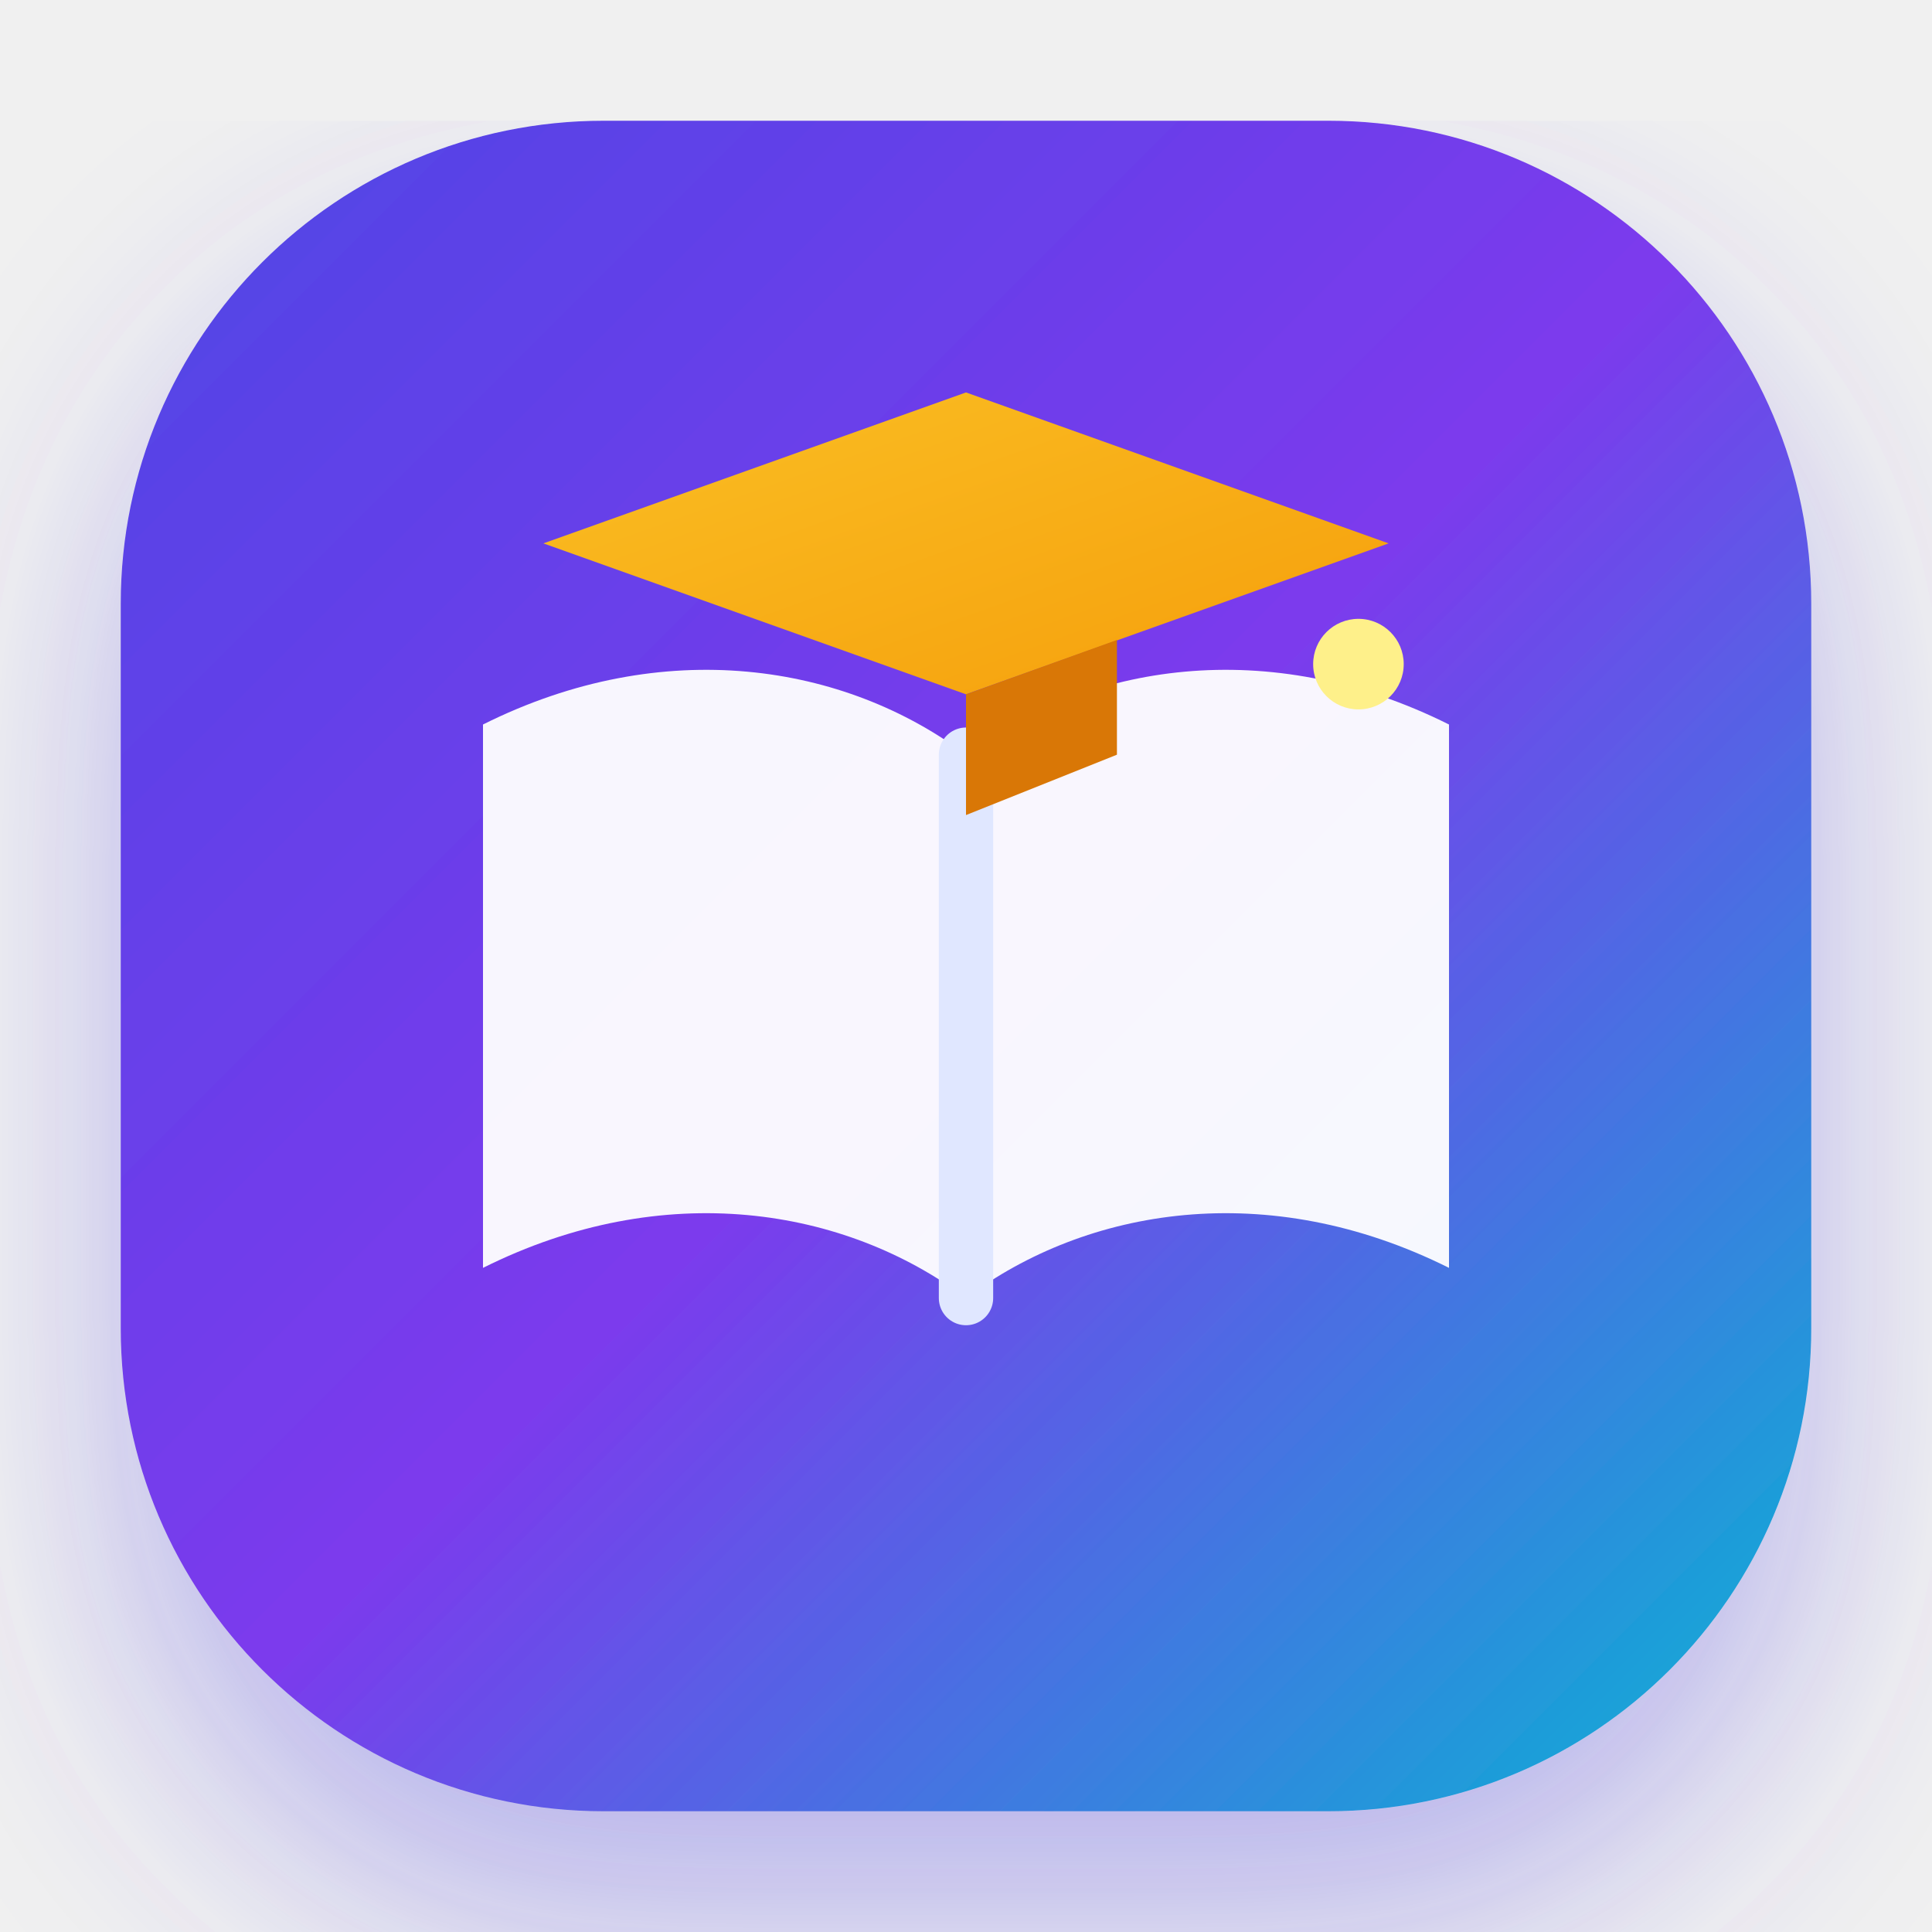
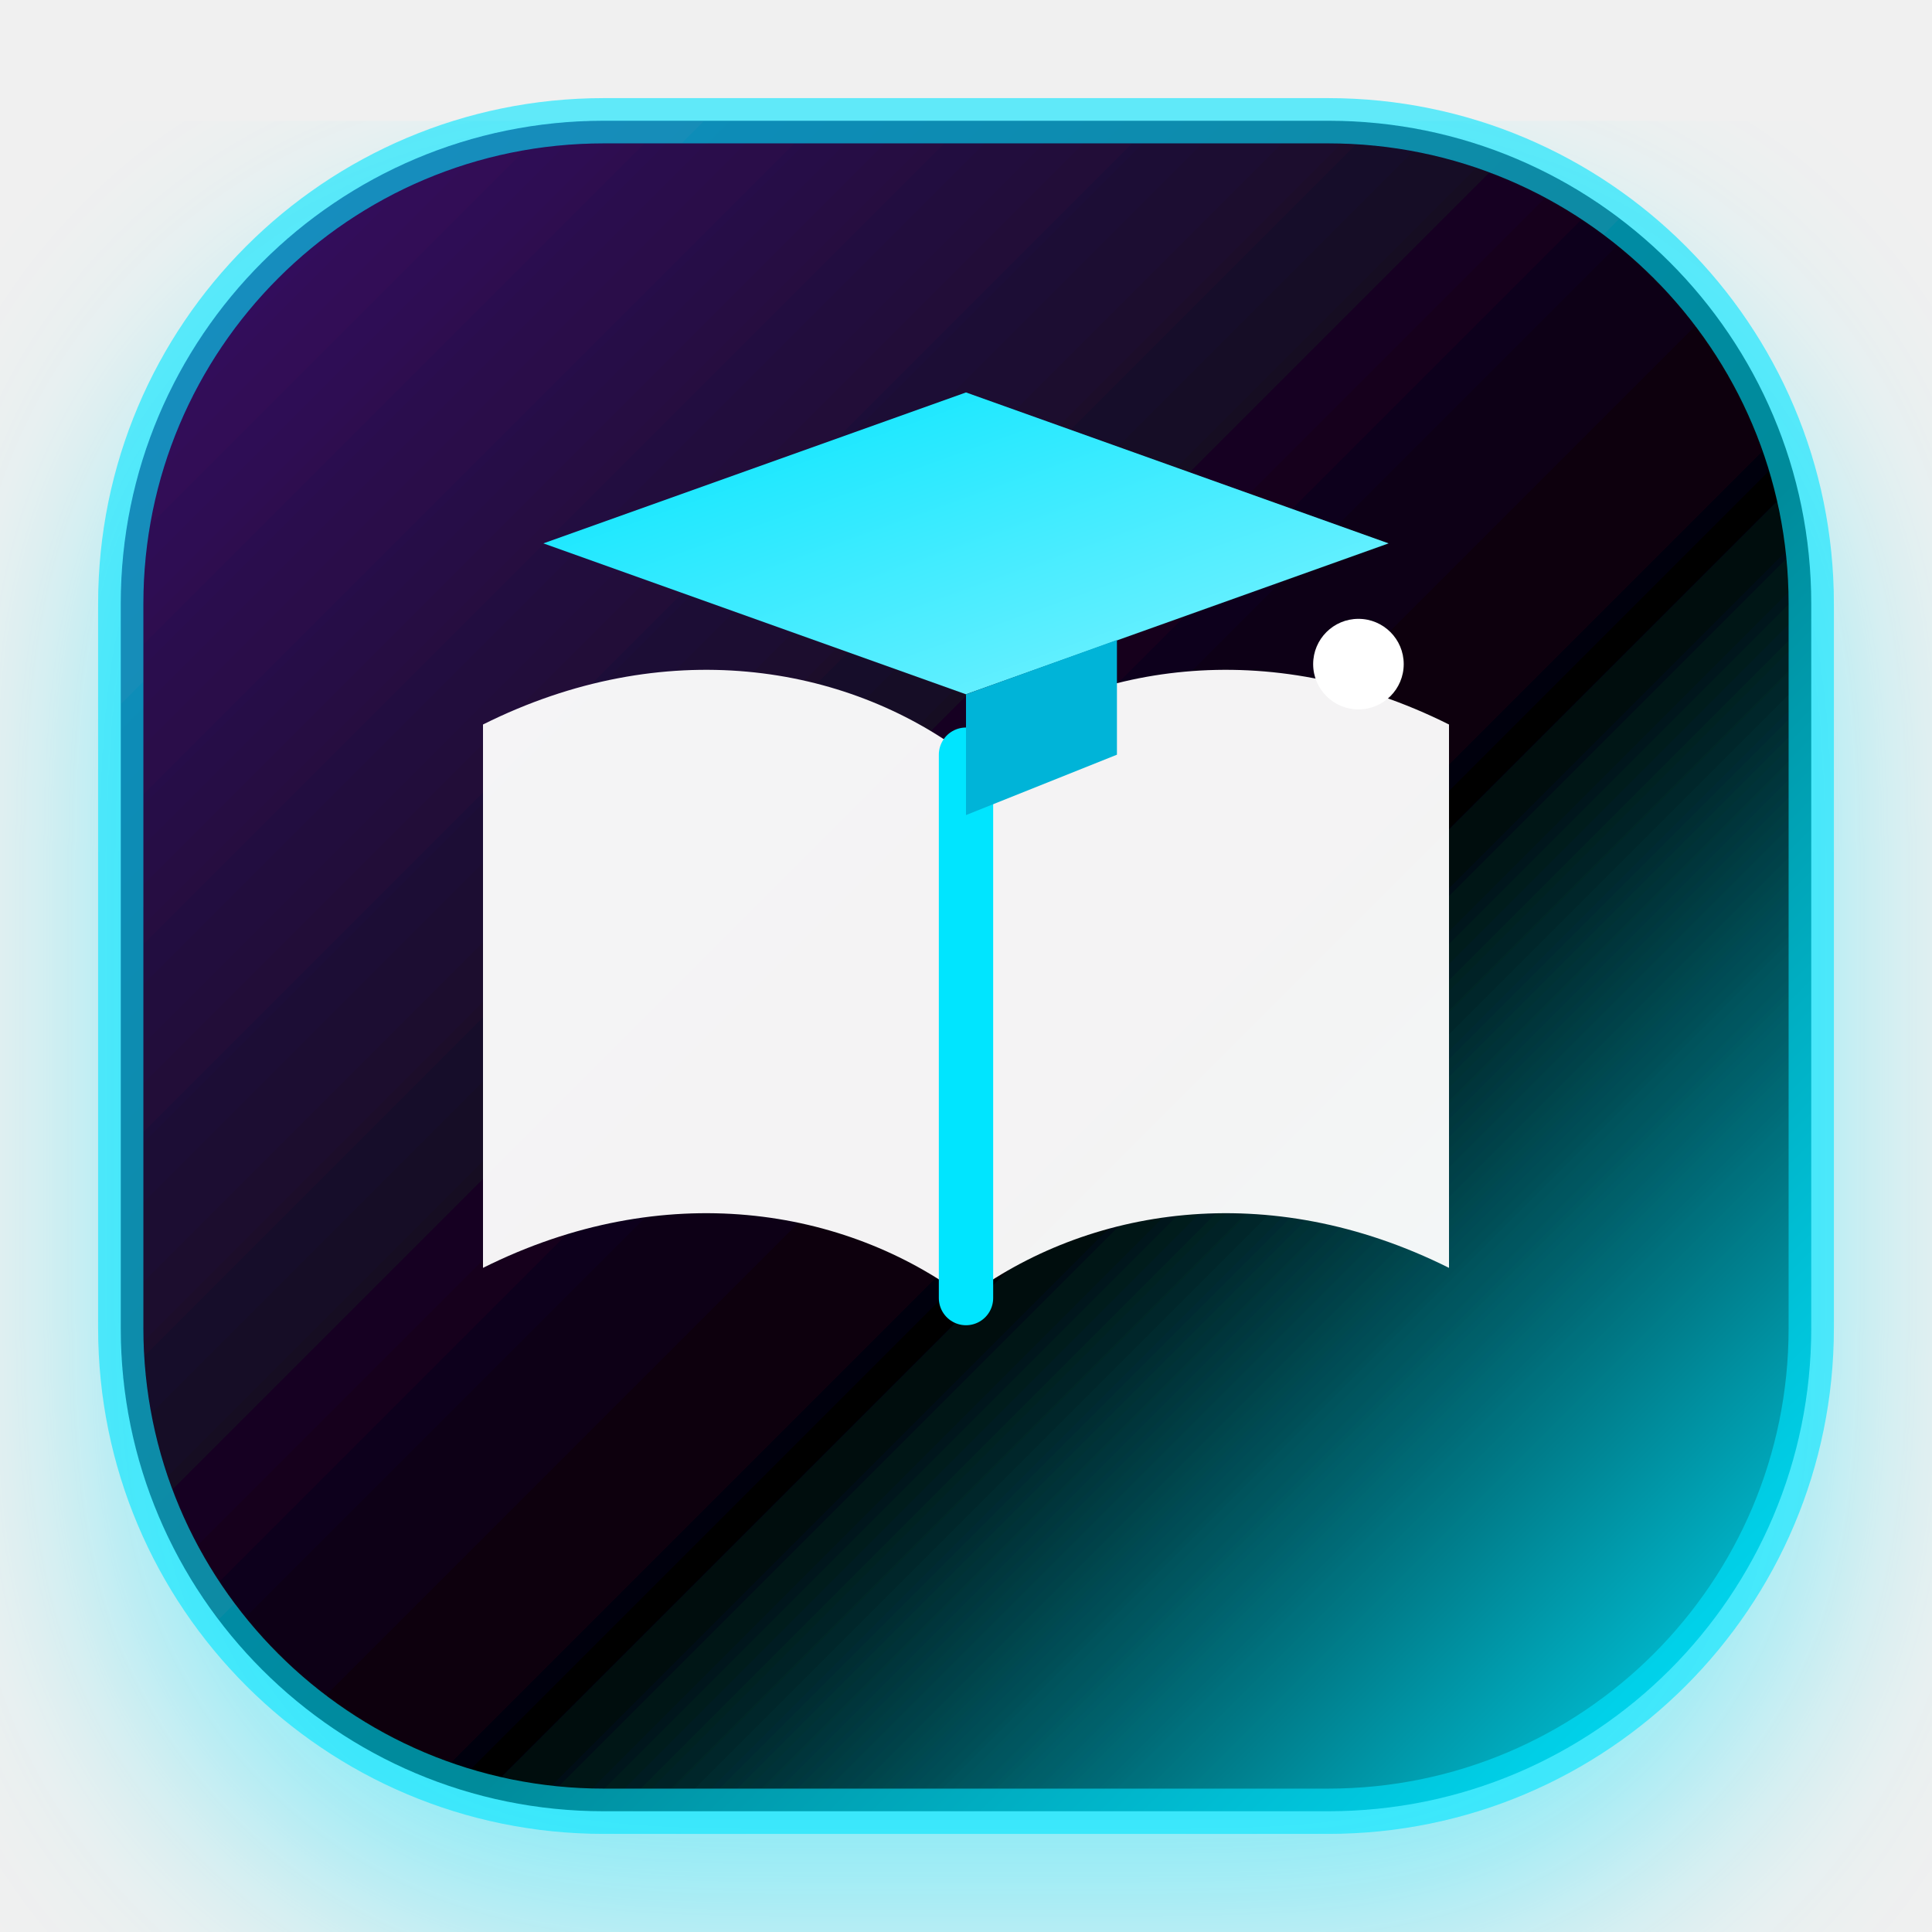
<svg xmlns="http://www.w3.org/2000/svg" viewBox="0 0 64 64" width="64" height="64">
  <defs>
    <linearGradient id="primaryGrad" x1="0%" y1="0%" x2="100%" y2="100%">
-       <stop offset="0%" stop-color="#4f46e5" />
-       <stop offset="50%" stop-color="#7c3aed" />
-       <stop offset="100%" stop-color="#06b6d4" />
+       <stop offset="0%" stop-color="#3B0A6B" />
+       <stop offset="60%" stop-color="#050505" />
+       <stop offset="100%" stop-color="#00E5FF" />
    </linearGradient>
-     <linearGradient id="goldGrad" x1="0%" y1="0%" x2="100%" y2="100%">
-       <stop offset="0%" stop-color="#fbbf24" />
-       <stop offset="100%" stop-color="#f59e0b" />
+     <linearGradient id="cyanGrad" x1="0%" y1="0%" x2="100%" y2="100%">
+       <stop offset="0%" stop-color="#00E5FF" />
+       <stop offset="100%" stop-color="#80f2ff" />
    </linearGradient>
    <filter id="shadow" x="-20%" y="-20%" width="140%" height="140%">
-       <feDropShadow dx="0" dy="4" stdDeviation="4" flood-color="#4f46e5" flood-opacity="0.35" />
+       <feDropShadow dx="0" dy="4" stdDeviation="4" flood-color="#00E5FF" flood-opacity="0.45" />
    </filter>
  </defs>
-   <rect x="4" y="4" width="56" height="56" rx="16" fill="url(#primaryGrad)" filter="url(#shadow)" />
+   <rect x="4" y="4" width="56" height="56" rx="16" fill="url(#primaryGrad)" stroke="#00E5FF" stroke-width="1.5" stroke-opacity="0.6" filter="url(#shadow)" />
  <path d="M16 42 C22 39, 28 40, 32 43 C36 40, 42 39, 48 42 L48 24 C42 21, 36 22, 32 25 C28 22, 22 21, 16 24 Z" fill="#ffffff" fill-opacity="0.95" />
-   <path d="M32 25 L32 43" stroke="#e0e7ff" stroke-width="1.8" stroke-linecap="round" />
-   <polygon points="32,13 46,18 32,23 18,18" fill="url(#goldGrad)" />
-   <polygon points="32,23 37,21.2 37,25 32,27" fill="#d97706" />
-   <circle cx="45" cy="22" r="1.5" fill="#fef08a" />
+   <path d="M32 25 L32 43" stroke="#00E5FF" stroke-width="1.8" stroke-linecap="round" />
+   <polygon points="32,13 46,18 32,23 18,18" fill="url(#cyanGrad)" />
+   <polygon points="32,23 37,21.2 37,25 32,27" fill="#00b4d8" />
+   <circle cx="45" cy="22" r="1.5" fill="#ffffff" />
</svg>
